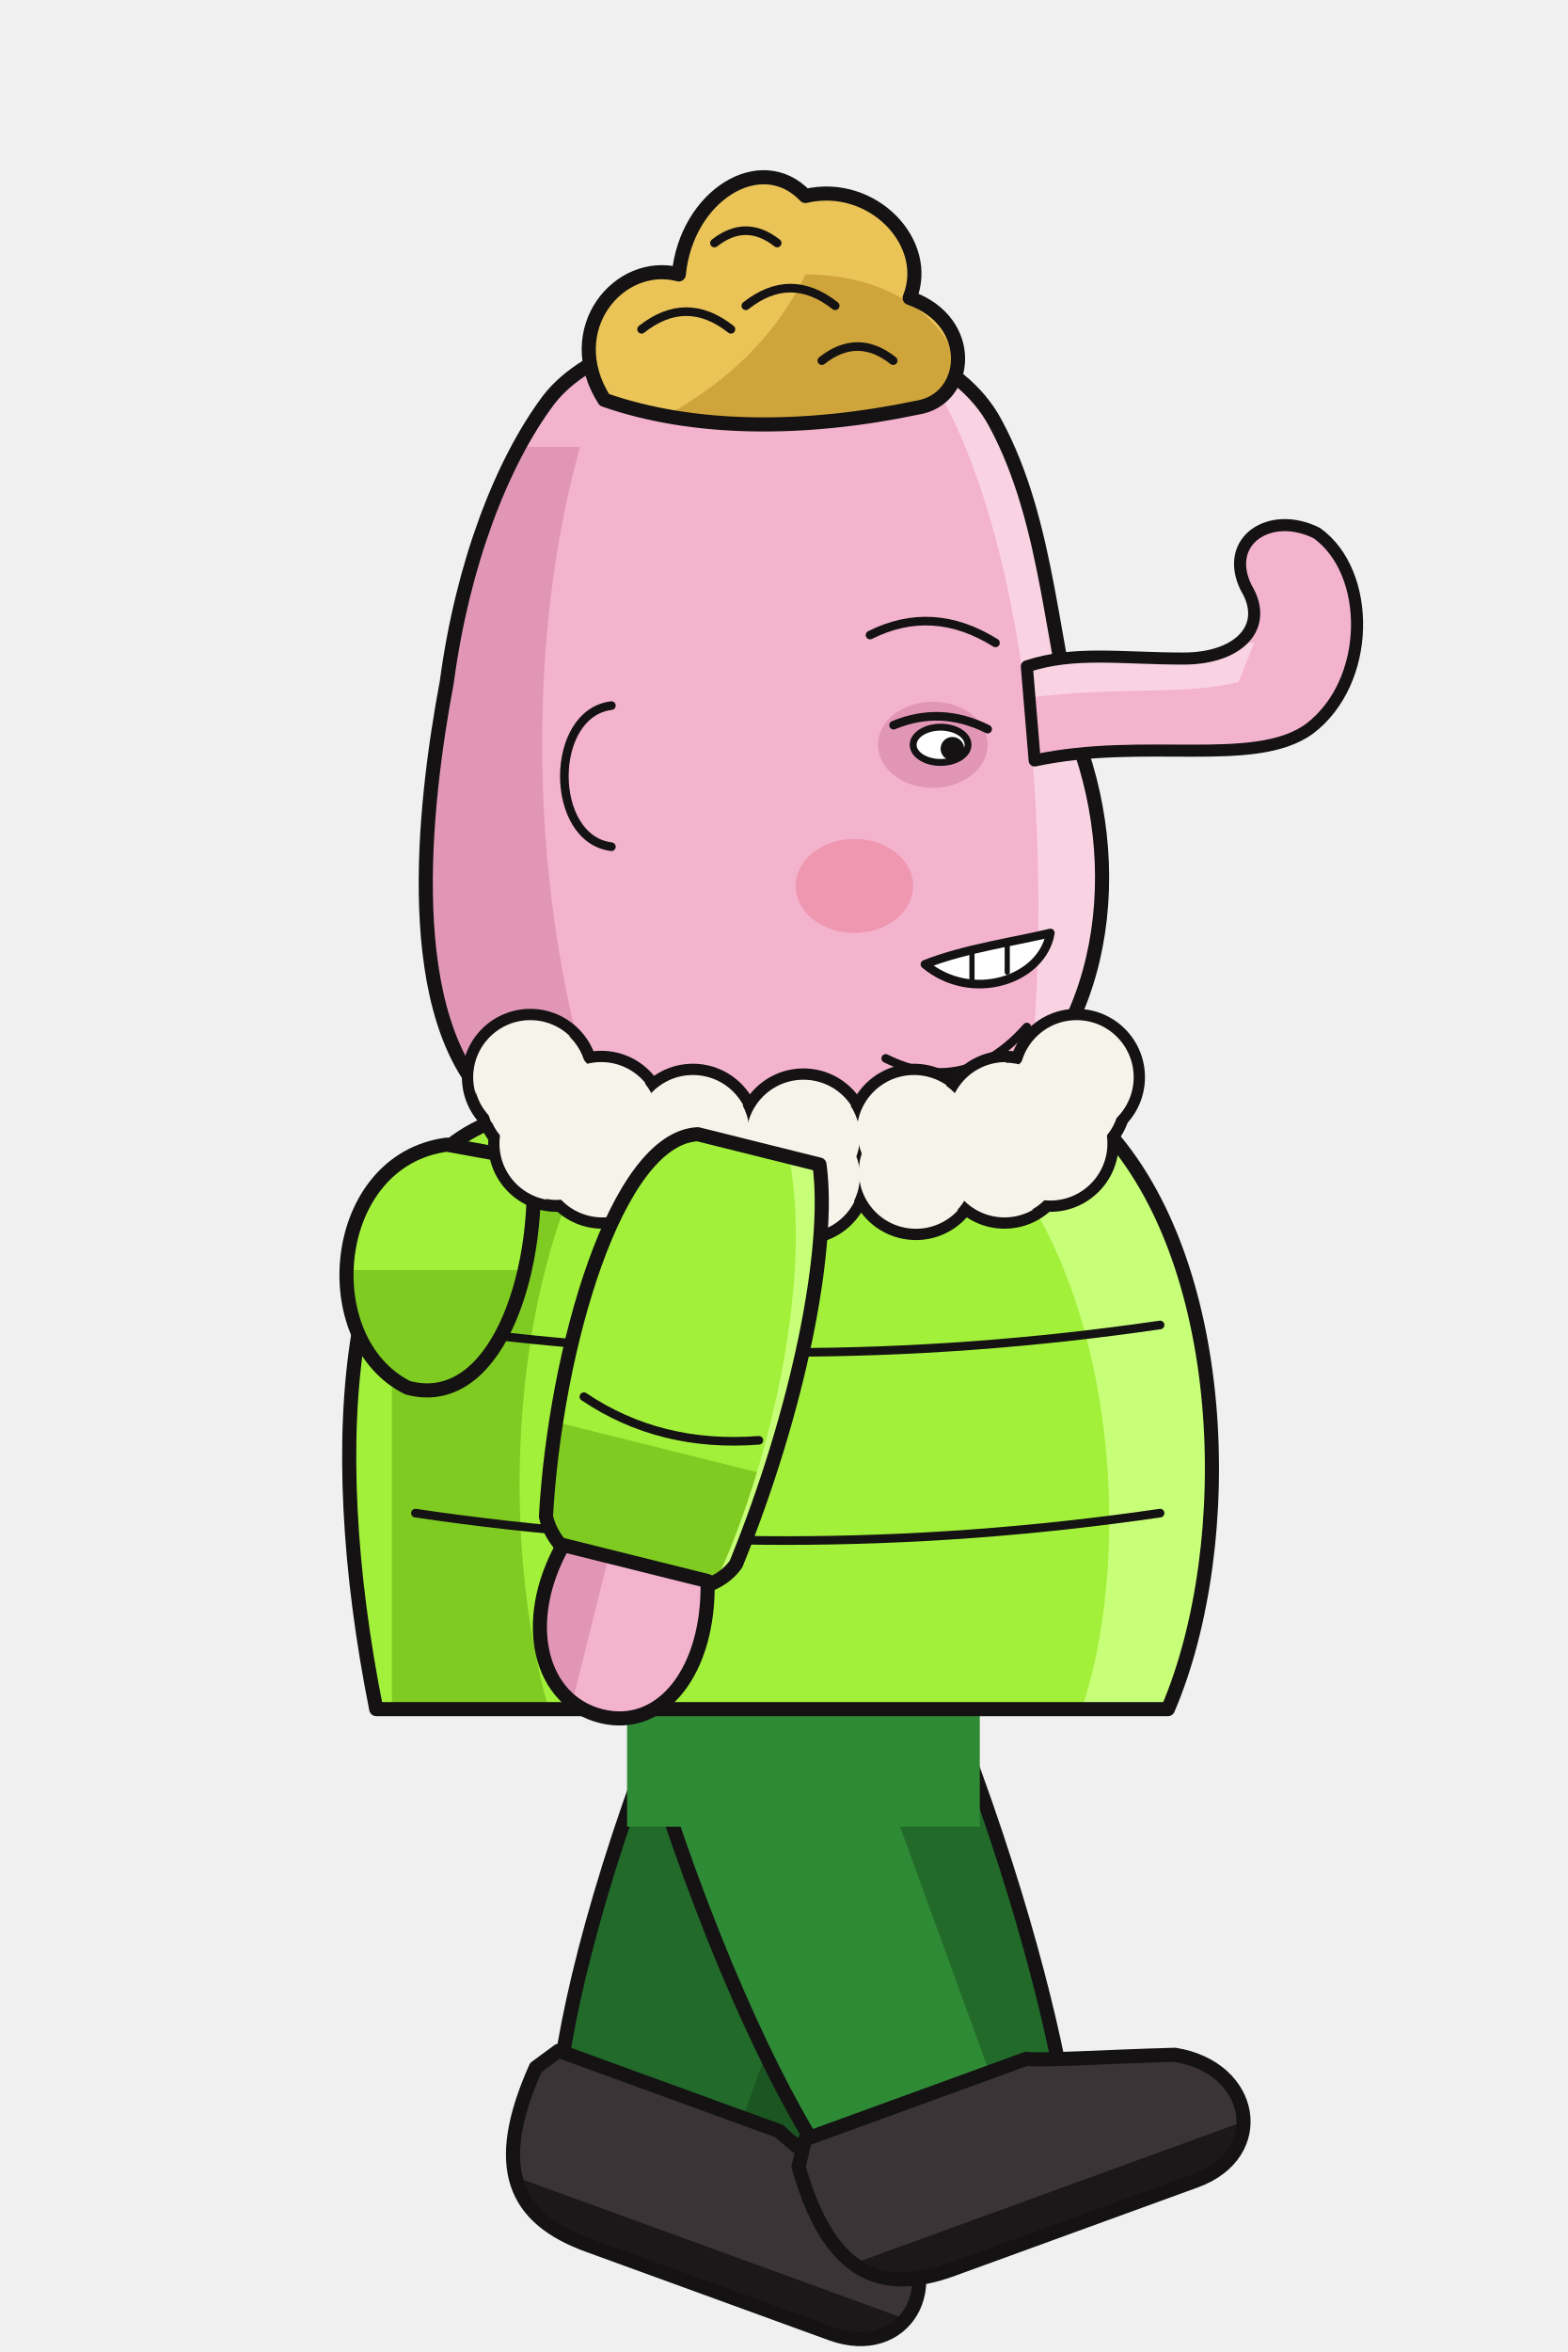
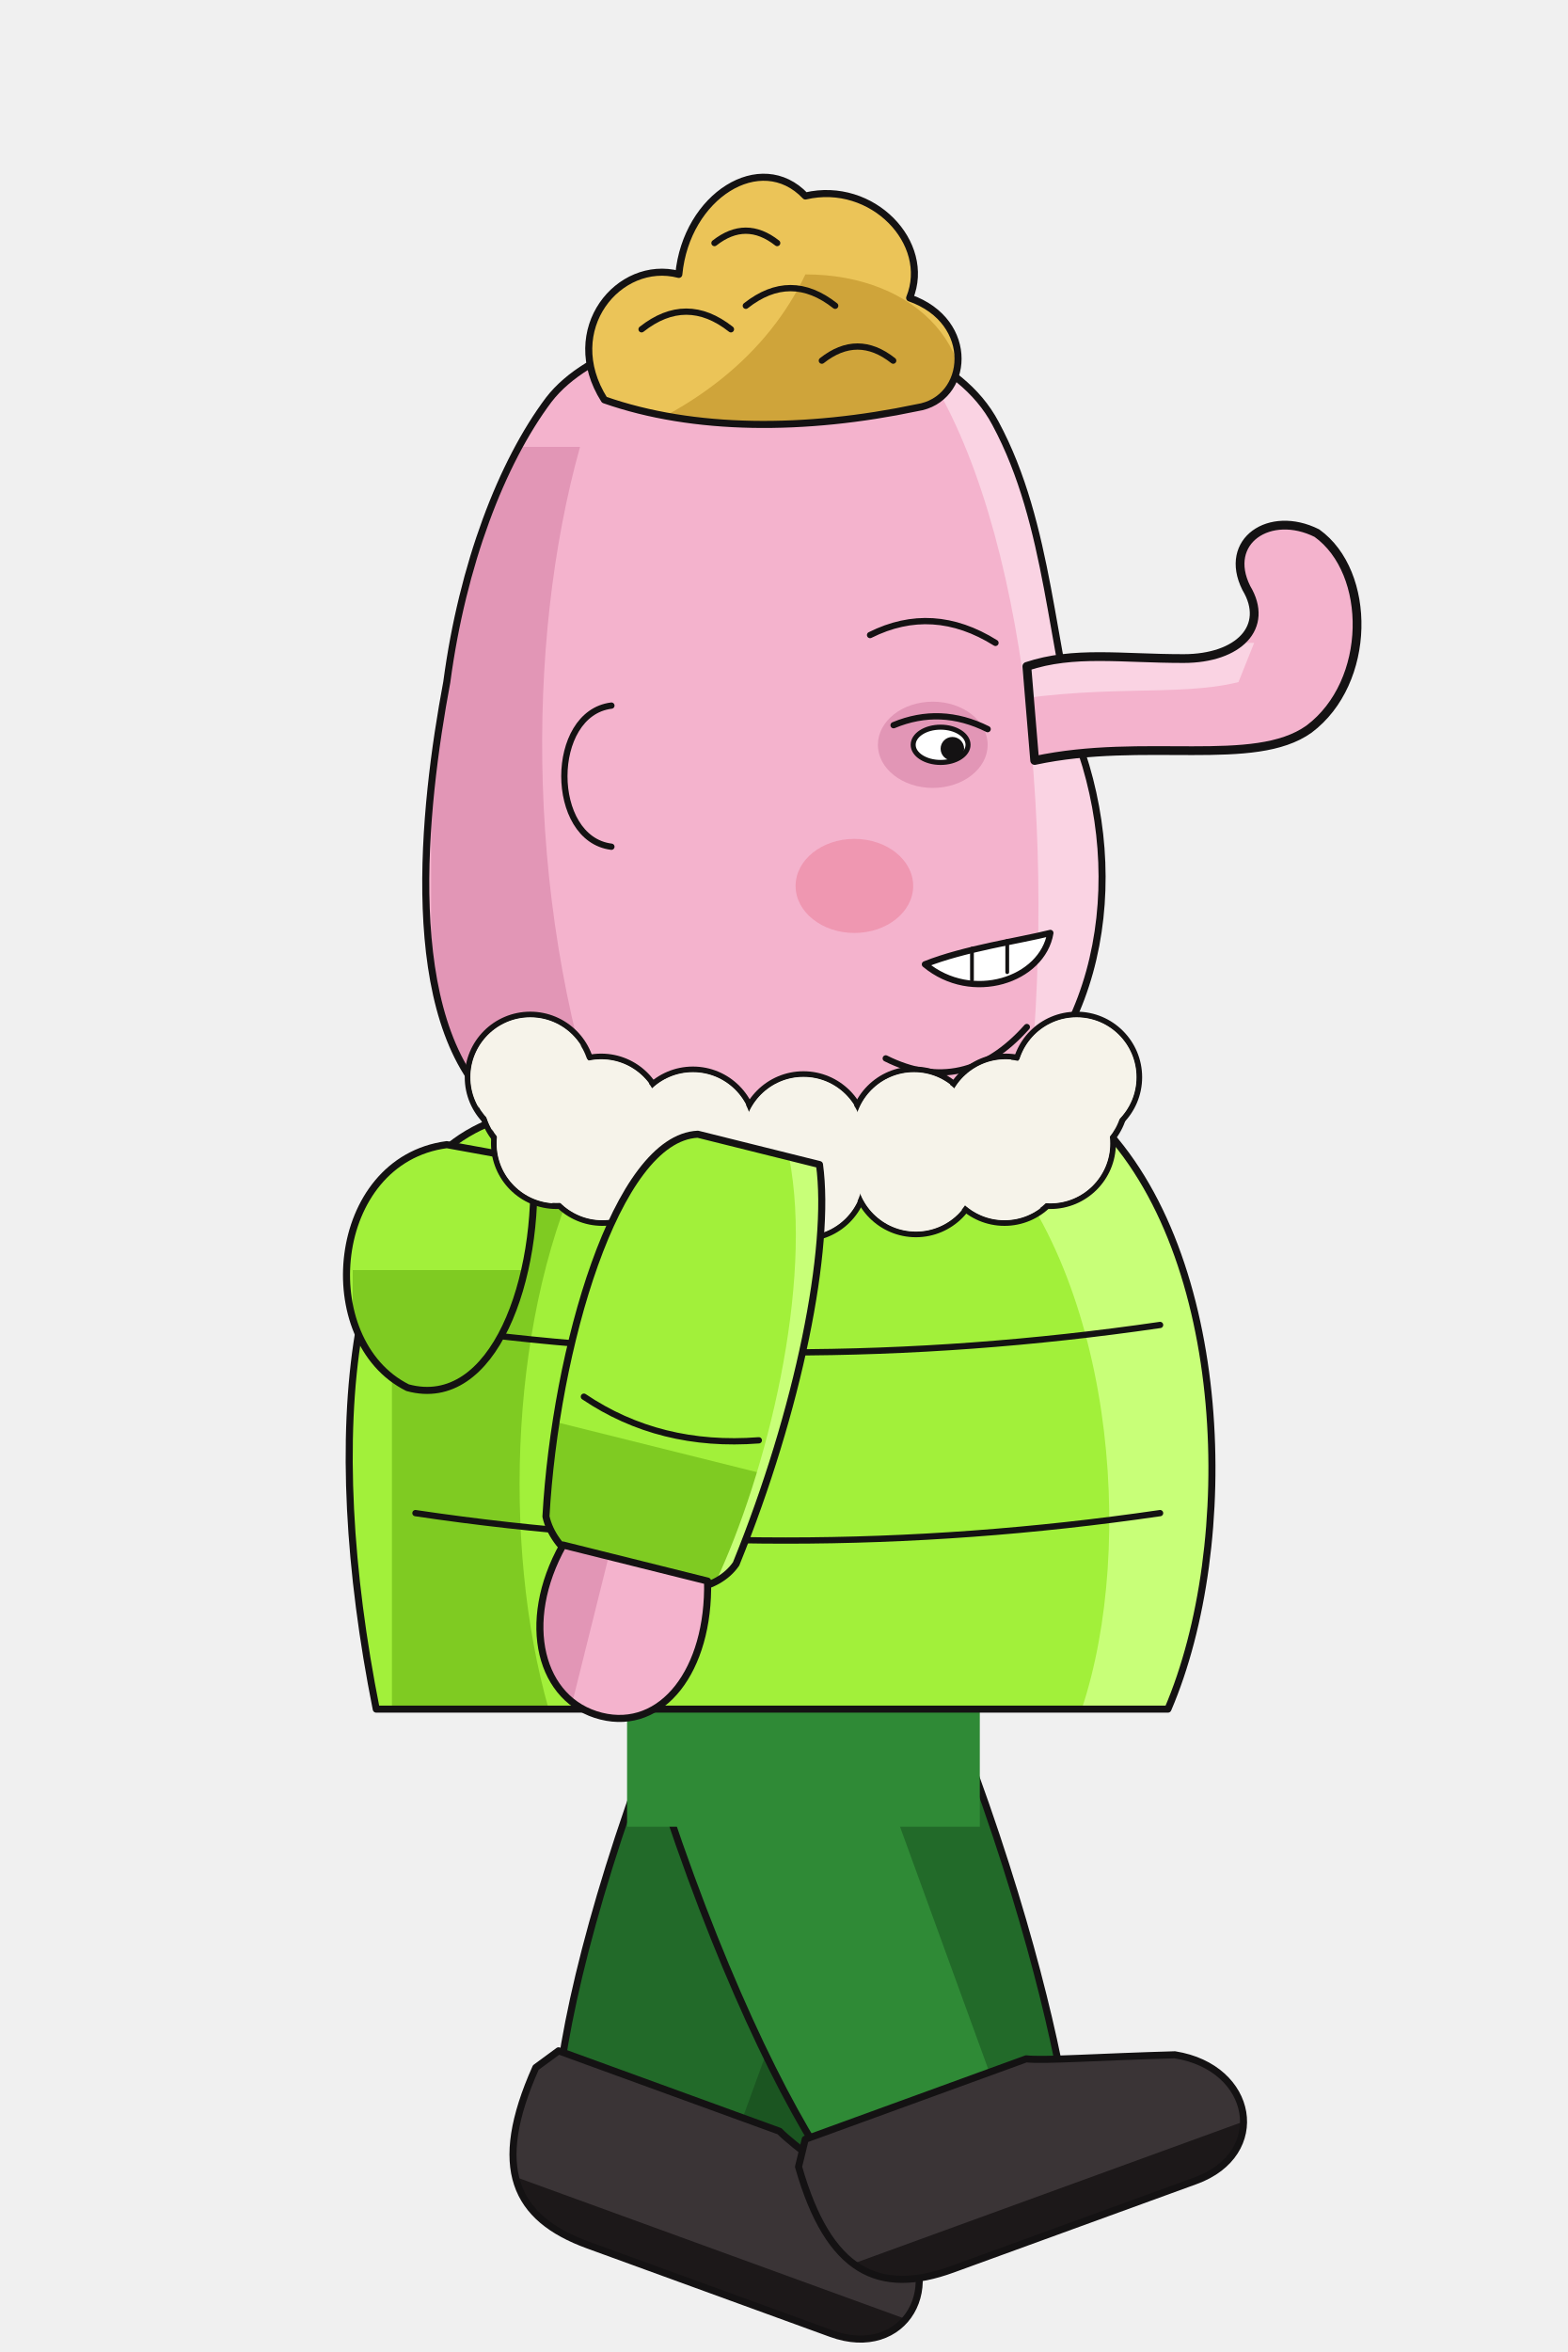
<svg xmlns="http://www.w3.org/2000/svg" width="800" height="1200" viewBox="0 0 400 600">
  <defs>
    <clipPath id="c1">
      <path d="M168,440 L244,440 C246,490 242,530 238,552 L176,552 C170,530 166,490 168,440 Z" />
    </clipPath>
    <clipPath id="c2">
      <path d="M168,546 C166,574 176,584 196,584 L262,584 C282,584 286,562 268,552 C250,546 236,542 232,540 L172,540 Z" />
    </clipPath>
    <clipPath id="c3">
      <path d="M168,440 L244,440 C246,490 242,530 238,552 L176,552 C170,530 166,490 168,440 Z" />
    </clipPath>
    <clipPath id="c4">
      <path d="M168,546 C166,574 176,584 196,584 L262,584 C282,584 286,562 268,552 C250,546 236,542 232,540 L172,540 Z" />
    </clipPath>
    <clipPath id="c5">
      <path d="M126,292 C88,306 82,372 96,442 L298,442 C316,400 314,326 280,292 C246,278 160,278 126,292 Z" />
    </clipPath>
    <clipPath id="c6">
      <path d="M114,298 C84,302 80,348 104,360 C126,366 138,332 136,302 Z" />
    </clipPath>
    <clipPath id="c7">
      <path d="M140,108 C160,82 236,80 254,114 C268,140 268,172 276,198 C288,234 280,278 244,298 C210,310 150,308 126,288 C102,266 108,212 114,180 C118,150 128,124 140,108 Z" />
    </clipPath>
    <clipPath id="c8">
      <path d="M264,200 C292,194 320,202 334,192 C350,180 350,152 336,142 C324,136 312,144 318,156 C324,166 316,174 302,174 C286,174 274,172 262,176 Z" />
    </clipPath>
    <clipPath id="c9">
      <path d="M154.2,108 C142.8,90 158.0,72 173.2,76 C175.1,56 194.1,44 205.5,56 C222.6,52 237.8,68 232.1,82 C249.2,88 247.3,108 234.0,110 C205.5,116 177.0,116 154.2,108 Z" />
    </clipPath>
    <clipPath id="c10">
      <path d="M176,300 C156,306 154,362 162,404 C170,420 206,420 212,404 C218,362 216,320 208,300 Z" />
    </clipPath>
    <clipPath id="c11">
      <path d="M168,410 C162,432 172,450 188,450 C204,450 212,432 206,410 Z" />
    </clipPath>
  </defs>
  <g transform="rotate(20.0 205 448)">
    <path d="M168,440 L244,440 C246,490 242,530 238,552 L176,552 C170,530 166,490 168,440 Z" fill="#226A29" />
    <g clip-path="url(#c1)">
      <path d="M222,430 L260,430 L260,560 L222,560 Z" fill="#1B5521" />
    </g>
-     <path d="M168,440 L244,440 C246,490 242,530 238,552 L176,552 C170,530 166,490 168,440 Z" fill="none" stroke="#141213" stroke-width="3.6" stroke-linejoin="round" stroke-linecap="round" />
+     <path d="M168,440 L244,440 C246,490 242,530 238,552 L176,552 C170,530 166,490 168,440 Z" fill="none" stroke="#141213" stroke-width="1.8" stroke-linejoin="round" stroke-linecap="round" />
    <path d="M168,546 C166,574 176,584 196,584 L262,584 C282,584 286,562 268,552 C250,546 236,542 232,540 L172,540 Z" fill="#3A3436" />
    <g clip-path="url(#c2)">
      <path d="M150,574 L300,574 L300,600 L150,600 Z" fill="#1C1819" />
    </g>
-     <path d="M168,546 C166,574 176,584 196,584 L262,584 C282,584 286,562 268,552 C250,546 236,542 232,540 L172,540 Z" fill="none" stroke="#141213" stroke-width="3.6" stroke-linejoin="round" stroke-linecap="round" />
+     <path d="M168,546 C166,574 176,584 196,584 L262,584 C282,584 286,562 268,552 C250,546 236,542 232,540 L172,540 Z" fill="none" stroke="#141213" stroke-width="1.8" stroke-linejoin="round" stroke-linecap="round" />
  </g>
  <g transform="rotate(-20.0 205 448)">
    <path d="M168,440 L244,440 C246,490 242,530 238,552 L176,552 C170,530 166,490 168,440 Z" fill="#2F8A36" />
    <g clip-path="url(#c3)">
      <path d="M222,430 L260,430 L260,560 L222,560 Z" fill="#226A29" />
    </g>
-     <path d="M168,440 L244,440 C246,490 242,530 238,552 L176,552 C170,530 166,490 168,440 Z" fill="none" stroke="#141213" stroke-width="3.6" stroke-linejoin="round" stroke-linecap="round" />
+     <path d="M168,440 L244,440 C246,490 242,530 238,552 L176,552 C170,530 166,490 168,440 Z" fill="none" stroke="#141213" stroke-width="1.8" stroke-linejoin="round" stroke-linecap="round" />
    <path d="M168,546 C166,574 176,584 196,584 L262,584 C282,584 286,562 268,552 C250,546 236,542 232,540 L172,540 Z" fill="#3A3436" />
    <g clip-path="url(#c4)">
      <path d="M150,574 L300,574 L300,600 L150,600 Z" fill="#1C1819" />
    </g>
-     <path d="M168,546 C166,574 176,584 196,584 L262,584 C282,584 286,562 268,552 C250,546 236,542 232,540 L172,540 Z" fill="none" stroke="#141213" stroke-width="3.6" stroke-linejoin="round" stroke-linecap="round" />
+     <path d="M168,546 C166,574 176,584 196,584 L262,584 C282,584 286,562 268,552 C250,546 236,542 232,540 L172,540 Z" fill="none" stroke="#141213" stroke-width="1.8" stroke-linejoin="round" stroke-linecap="round" />
  </g>
  <path d="M160,436 L250,436 L250,466 L160,466 Z" fill="#2F8A36" />
  <g transform="translate(0,-6.0)">
    <path d="M126,292 C88,306 82,372 96,442 L298,442 C316,400 314,326 280,292 C246,278 160,278 126,292 Z" fill="#A2F03A" />
    <g clip-path="url(#c5)">
      <path d="M100,300 L150,300 C130,340 128,400 140,442 L100,442 Z" fill="#7FCB22" />
    </g>
    <g clip-path="url(#c5)">
      <path d="M250,296 C284,330 290,400 276,442 L310,442 L310,290 Z" fill="#C8FF78" />
    </g>
-     <path d="M126,292 C88,306 82,372 96,442 L298,442 C316,400 314,326 280,292 C246,278 160,278 126,292 Z" fill="none" stroke="#141213" stroke-width="3.6" stroke-linejoin="round" stroke-linecap="round" />
-     <path d="M106,344 Q200,358 296,344" fill="none" stroke="#141213" stroke-width="2.2" stroke-linejoin="round" stroke-linecap="round" />
-     <path d="M106,392 Q200,406 296,392" fill="none" stroke="#141213" stroke-width="2.2" stroke-linejoin="round" stroke-linecap="round" />
+     <path d="M126,292 C88,306 82,372 96,442 L298,442 C316,400 314,326 280,292 C246,278 160,278 126,292 Z" fill="none" stroke="#141213" stroke-width="1.8" stroke-linejoin="round" stroke-linecap="round" />
+     <path d="M106,344 Q200,358 296,344" fill="none" stroke="#141213" stroke-width="1.6" stroke-linejoin="round" stroke-linecap="round" />
+     <path d="M106,392 Q200,406 296,392" fill="none" stroke="#141213" stroke-width="1.6" stroke-linejoin="round" stroke-linecap="round" />
    <path d="M114,298 C84,302 80,348 104,360 C126,366 138,332 136,302 Z" fill="#A2F03A" />
    <g clip-path="url(#c6)">
      <path d="M90,330 L160,330 L160,370 L90,370 Z" fill="#7FCB22" />
    </g>
-     <path d="M114,298 C84,302 80,348 104,360 C126,366 138,332 136,302 Z" fill="none" stroke="#141213" stroke-width="3.6" stroke-linejoin="round" stroke-linecap="round" />
+     <path d="M114,298 C84,302 80,348 104,360 C126,366 138,332 136,302 Z" fill="none" stroke="#141213" stroke-width="1.8" stroke-linejoin="round" stroke-linecap="round" />
    <path d="M140,108 C160,82 236,80 254,114 C268,140 268,172 276,198 C288,234 280,278 244,298 C210,310 150,308 126,288 C102,266 108,212 114,180 C118,150 128,124 140,108 Z" fill="#F4B3CD" />
    <g clip-path="url(#c7)">
      <path d="M110,120 L148,120 C134,170 134,240 156,300 L110,300 Z" fill="#E296B6" />
    </g>
    <g clip-path="url(#c7)">
      <path d="M236,100 C262,140 270,220 262,290 L300,300 L300,90 Z" fill="#FAD3E3" />
    </g>
-     <path d="M140,108 C160,82 236,80 254,114 C268,140 268,172 276,198 C288,234 280,278 244,298 C210,310 150,308 126,288 C102,266 108,212 114,180 C118,150 128,124 140,108 Z" fill="none" stroke="#141213" stroke-width="3.6" stroke-linejoin="round" stroke-linecap="round" />
-     <path d="M156,186 C140,188 140,220 156,222" fill="#F4B3CD" stroke="#141213" stroke-width="2.2" stroke-linejoin="round" stroke-linecap="round" />
+     <path d="M140,108 C160,82 236,80 254,114 C268,140 268,172 276,198 C288,234 280,278 244,298 C210,310 150,308 126,288 C102,266 108,212 114,180 C118,150 128,124 140,108 Z" fill="none" stroke="#141213" stroke-width="1.8" stroke-linejoin="round" stroke-linecap="round" />
+     <path d="M156,186 C140,188 140,220 156,222" fill="#F4B3CD" stroke="#141213" stroke-width="1.6" stroke-linejoin="round" stroke-linecap="round" />
    <ellipse cx="238.0" cy="196.0" rx="14.0" ry="11.0" fill="#E296B6" />
-     <ellipse cx="240.0" cy="196.0" rx="7.0" ry="4.5" fill="#FFFFFF" stroke="#141213" stroke-width="1.76" />
+     <ellipse cx="240.0" cy="196.0" rx="7.0" ry="4.5" fill="#FFFFFF" stroke="#141213" stroke-width="1.28" />
    <ellipse cx="243.0" cy="197.0" rx="3.0" ry="3.0" fill="#141213" />
-     <path d="M228,191 Q240,186 252,192" fill="none" stroke="#141213" stroke-width="2.2" stroke-linejoin="round" stroke-linecap="round" />
-     <path d="M222,168 Q238,160 254,170" fill="none" stroke="#141213" stroke-width="2.2" stroke-linejoin="round" stroke-linecap="round" />
+     <path d="M228,191 Q240,186 252,192" fill="none" stroke="#141213" stroke-width="1.6" stroke-linejoin="round" stroke-linecap="round" />
+     <path d="M222,168 Q238,160 254,170" fill="none" stroke="#141213" stroke-width="1.6" stroke-linejoin="round" stroke-linecap="round" />
    <ellipse cx="218.0" cy="232.0" rx="15.0" ry="12.0" fill="#EE8DA8" opacity="0.75" />
    <path d="M264,200 C292,194 320,202 334,192 C350,180 350,152 336,142 C324,136 312,144 318,156 C324,166 316,174 302,174 C286,174 274,172 262,176 Z" fill="#F4B3CD" />
    <g clip-path="url(#c8)">
      <path d="M250,186 C280,180 300,184 316,180 L320,170 L250,170 Z" fill="#FAD3E3" />
    </g>
-     <path d="M264,200 C292,194 320,202 334,192 C350,180 350,152 336,142 C324,136 312,144 318,156 C324,166 316,174 302,174 C286,174 274,172 262,176 Z" fill="none" stroke="#141213" stroke-width="3.08" stroke-linejoin="round" stroke-linecap="round" />
-     <path d="M236,252 C246,248 260,246 268,244 C266,256 248,262 236,252 Z" fill="#FFFFFF" stroke="#141213" stroke-width="2.2" stroke-linejoin="round" stroke-linecap="round" />
-     <path d="M248,248 L248,256 M257,246 L257,254" fill="none" stroke="#141213" stroke-width="1.32" stroke-linejoin="round" stroke-linecap="round" />
-     <path d="M226,276 Q246,286 262,268" fill="none" stroke="#141213" stroke-width="2.2" stroke-linejoin="round" stroke-linecap="round" />
-     <ellipse cx="135.3" cy="280.8" rx="16.0" ry="16.0" fill="#F6F3EA" stroke="#141213" stroke-width="2.88" />
-     <ellipse cx="138.7" cy="286.5" rx="16.0" ry="16.0" fill="#F6F3EA" stroke="#141213" stroke-width="2.88" />
-     <ellipse cx="153.4" cy="291.5" rx="16.0" ry="16.0" fill="#F6F3EA" stroke="#141213" stroke-width="2.88" />
-     <ellipse cx="176.8" cy="294.8" rx="16.0" ry="16.0" fill="#F6F3EA" stroke="#141213" stroke-width="2.88" />
-     <ellipse cx="205.0" cy="296.0" rx="16.0" ry="16.0" fill="#F6F3EA" stroke="#141213" stroke-width="2.88" />
-     <ellipse cx="233.2" cy="294.8" rx="16.0" ry="16.0" fill="#F6F3EA" stroke="#141213" stroke-width="2.88" />
-     <ellipse cx="256.6" cy="291.5" rx="16.0" ry="16.0" fill="#F6F3EA" stroke="#141213" stroke-width="2.88" />
-     <ellipse cx="271.3" cy="286.5" rx="16.0" ry="16.0" fill="#F6F3EA" stroke="#141213" stroke-width="2.88" />
-     <ellipse cx="274.7" cy="280.8" rx="16.0" ry="16.0" fill="#F6F3EA" stroke="#141213" stroke-width="2.88" />
-     <ellipse cx="142.0" cy="297.7" rx="16.0" ry="16.0" fill="#F6F3EA" stroke="#141213" stroke-width="2.88" />
-     <ellipse cx="153.7" cy="302.0" rx="16.0" ry="16.0" fill="#F6F3EA" stroke="#141213" stroke-width="2.88" />
-     <ellipse cx="176.3" cy="304.9" rx="16.0" ry="16.0" fill="#F6F3EA" stroke="#141213" stroke-width="2.88" />
-     <ellipse cx="205.0" cy="306.0" rx="16.0" ry="16.0" fill="#F6F3EA" stroke="#141213" stroke-width="2.88" />
-     <ellipse cx="233.7" cy="304.9" rx="16.0" ry="16.0" fill="#F6F3EA" stroke="#141213" stroke-width="2.88" />
-     <ellipse cx="256.3" cy="302.0" rx="16.0" ry="16.0" fill="#F6F3EA" stroke="#141213" stroke-width="2.88" />
-     <ellipse cx="268.0" cy="297.7" rx="16.0" ry="16.0" fill="#F6F3EA" stroke="#141213" stroke-width="2.88" />
-     <ellipse cx="135.3" cy="280.8" rx="14.4" ry="14.4" fill="#F6F3EA" />
-     <ellipse cx="138.7" cy="286.5" rx="14.4" ry="14.4" fill="#F6F3EA" />
-     <ellipse cx="153.4" cy="291.5" rx="14.4" ry="14.4" fill="#F6F3EA" />
-     <ellipse cx="176.8" cy="294.8" rx="14.4" ry="14.4" fill="#F6F3EA" />
-     <ellipse cx="205.0" cy="296.0" rx="14.4" ry="14.4" fill="#F6F3EA" />
-     <ellipse cx="233.2" cy="294.8" rx="14.4" ry="14.4" fill="#F6F3EA" />
-     <ellipse cx="256.6" cy="291.5" rx="14.4" ry="14.4" fill="#F6F3EA" />
-     <ellipse cx="271.3" cy="286.5" rx="14.4" ry="14.4" fill="#F6F3EA" />
-     <ellipse cx="274.7" cy="280.8" rx="14.4" ry="14.4" fill="#F6F3EA" />
-     <ellipse cx="142.0" cy="297.7" rx="14.4" ry="14.4" fill="#F6F3EA" />
-     <ellipse cx="153.7" cy="302.0" rx="14.4" ry="14.4" fill="#F6F3EA" />
-     <ellipse cx="176.3" cy="304.9" rx="14.4" ry="14.4" fill="#F6F3EA" />
-     <ellipse cx="205.0" cy="306.0" rx="14.4" ry="14.4" fill="#F6F3EA" />
-     <ellipse cx="233.7" cy="304.9" rx="14.4" ry="14.4" fill="#F6F3EA" />
-     <ellipse cx="256.3" cy="302.0" rx="14.4" ry="14.4" fill="#F6F3EA" />
-     <ellipse cx="268.0" cy="297.7" rx="14.4" ry="14.4" fill="#F6F3EA" />
+     <path d="M264,200 C292,194 320,202 334,192 C350,180 350,152 336,142 C324,136 312,144 318,156 C324,166 316,174 302,174 C286,174 274,172 262,176 Z" fill="none" stroke="#141213" stroke-width="2.24" stroke-linejoin="round" stroke-linecap="round" />
+     <path d="M236,252 C246,248 260,246 268,244 C266,256 248,262 236,252 Z" fill="#FFFFFF" stroke="#141213" stroke-width="1.6" stroke-linejoin="round" stroke-linecap="round" />
+     <path d="M248,248 L248,256 M257,246 L257,254" fill="none" stroke="#141213" stroke-width="0.96" stroke-linejoin="round" stroke-linecap="round" />
+     <path d="M226,276 Q246,286 262,268" fill="none" stroke="#141213" stroke-width="1.6" stroke-linejoin="round" stroke-linecap="round" />
+     <ellipse cx="135.3" cy="280.8" rx="16.0" ry="16.0" fill="#F6F3EA" stroke="#141213" stroke-width="1.44" />
+     <ellipse cx="138.7" cy="286.5" rx="16.0" ry="16.0" fill="#F6F3EA" stroke="#141213" stroke-width="1.44" />
+     <ellipse cx="153.4" cy="291.5" rx="16.0" ry="16.0" fill="#F6F3EA" stroke="#141213" stroke-width="1.44" />
+     <ellipse cx="176.8" cy="294.8" rx="16.0" ry="16.0" fill="#F6F3EA" stroke="#141213" stroke-width="1.44" />
+     <ellipse cx="205.0" cy="296.0" rx="16.0" ry="16.0" fill="#F6F3EA" stroke="#141213" stroke-width="1.44" />
+     <ellipse cx="233.2" cy="294.8" rx="16.0" ry="16.0" fill="#F6F3EA" stroke="#141213" stroke-width="1.44" />
+     <ellipse cx="256.6" cy="291.5" rx="16.0" ry="16.0" fill="#F6F3EA" stroke="#141213" stroke-width="1.44" />
+     <ellipse cx="271.3" cy="286.5" rx="16.0" ry="16.0" fill="#F6F3EA" stroke="#141213" stroke-width="1.44" />
+     <ellipse cx="274.7" cy="280.8" rx="16.0" ry="16.0" fill="#F6F3EA" stroke="#141213" stroke-width="1.44" />
+     <ellipse cx="142.0" cy="297.7" rx="16.0" ry="16.0" fill="#F6F3EA" stroke="#141213" stroke-width="1.44" />
+     <ellipse cx="153.7" cy="302.0" rx="16.0" ry="16.0" fill="#F6F3EA" stroke="#141213" stroke-width="1.44" />
+     <ellipse cx="176.3" cy="304.9" rx="16.0" ry="16.0" fill="#F6F3EA" stroke="#141213" stroke-width="1.44" />
+     <ellipse cx="205.0" cy="306.0" rx="16.0" ry="16.0" fill="#F6F3EA" stroke="#141213" stroke-width="1.44" />
+     <ellipse cx="233.7" cy="304.9" rx="16.0" ry="16.0" fill="#F6F3EA" stroke="#141213" stroke-width="1.44" />
+     <ellipse cx="256.3" cy="302.0" rx="16.0" ry="16.0" fill="#F6F3EA" stroke="#141213" stroke-width="1.44" />
+     <ellipse cx="268.0" cy="297.7" rx="16.0" ry="16.0" fill="#F6F3EA" stroke="#141213" stroke-width="1.44" />
+     <ellipse cx="135.3" cy="280.8" rx="15.2" ry="15.2" fill="#F6F3EA" />
+     <ellipse cx="138.7" cy="286.5" rx="15.2" ry="15.2" fill="#F6F3EA" />
+     <ellipse cx="153.4" cy="291.5" rx="15.2" ry="15.2" fill="#F6F3EA" />
+     <ellipse cx="176.8" cy="294.8" rx="15.2" ry="15.2" fill="#F6F3EA" />
+     <ellipse cx="205.0" cy="296.0" rx="15.2" ry="15.2" fill="#F6F3EA" />
+     <ellipse cx="233.2" cy="294.8" rx="15.2" ry="15.2" fill="#F6F3EA" />
+     <ellipse cx="256.6" cy="291.5" rx="15.2" ry="15.2" fill="#F6F3EA" />
+     <ellipse cx="271.3" cy="286.5" rx="15.2" ry="15.2" fill="#F6F3EA" />
+     <ellipse cx="274.7" cy="280.8" rx="15.2" ry="15.2" fill="#F6F3EA" />
+     <ellipse cx="142.0" cy="297.7" rx="15.2" ry="15.2" fill="#F6F3EA" />
+     <ellipse cx="153.7" cy="302.0" rx="15.2" ry="15.2" fill="#F6F3EA" />
+     <ellipse cx="176.3" cy="304.9" rx="15.2" ry="15.2" fill="#F6F3EA" />
+     <ellipse cx="205.0" cy="306.0" rx="15.2" ry="15.2" fill="#F6F3EA" />
+     <ellipse cx="233.7" cy="304.9" rx="15.2" ry="15.2" fill="#F6F3EA" />
+     <ellipse cx="256.3" cy="302.0" rx="15.2" ry="15.2" fill="#F6F3EA" />
+     <ellipse cx="268.0" cy="297.7" rx="15.2" ry="15.2" fill="#F6F3EA" />
    <path d="M154.2,108 C142.8,90 158.0,72 173.2,76 C175.1,56 194.1,44 205.5,56 C222.6,52 237.8,68 232.1,82 C249.2,88 247.3,108 234.0,110 C205.5,116 177.0,116 154.2,108 Z" fill="#EBC458" />
    <g clip-path="url(#c9)">
      <path d="M205.5,76 C234.0,76 253.0,96 243.5,121 L148.5,121 C177.0,112 196,96 205.5,76 Z" fill="#CFA43A" />
    </g>
-     <path d="M154.2,108 C142.8,90 158.0,72 173.2,76 C175.1,56 194.1,44 205.5,56 C222.6,52 237.8,68 232.1,82 C249.2,88 247.3,108 234.0,110 C205.5,116 177.0,116 154.2,108 Z" fill="none" stroke="#141213" stroke-width="3.6" stroke-linejoin="round" stroke-linecap="round" />
-     <path d="M163.7,90.0 Q175.1,81.0 186.5,90.0" fill="none" stroke="#141213" stroke-width="2.2" stroke-linejoin="round" stroke-linecap="round" />
-     <path d="M190.3,84.0 Q201.7,75.0 213.1,84.0" fill="none" stroke="#141213" stroke-width="2.2" stroke-linejoin="round" stroke-linecap="round" />
-     <path d="M182.3,68.0 Q190.3,61.7 198.3,68.0" fill="none" stroke="#141213" stroke-width="2.2" stroke-linejoin="round" stroke-linecap="round" />
-     <path d="M209.7,98.0 Q218.8,90.8 227.9,98.0" fill="none" stroke="#141213" stroke-width="2.2" stroke-linejoin="round" stroke-linecap="round" />
+     <path d="M154.2,108 C142.8,90 158.0,72 173.2,76 C175.1,56 194.1,44 205.5,56 C222.6,52 237.8,68 232.1,82 C249.2,88 247.3,108 234.0,110 C205.5,116 177.0,116 154.2,108 Z" fill="none" stroke="#141213" stroke-width="1.8" stroke-linejoin="round" stroke-linecap="round" />
+     <path d="M163.7,90.0 Q175.1,81.0 186.5,90.0" fill="none" stroke="#141213" stroke-width="1.6" stroke-linejoin="round" stroke-linecap="round" />
+     <path d="M190.3,84.0 Q201.7,75.0 213.1,84.0" fill="none" stroke="#141213" stroke-width="1.6" stroke-linejoin="round" stroke-linecap="round" />
+     <path d="M182.3,68.0 Q190.3,61.7 198.3,68.0" fill="none" stroke="#141213" stroke-width="1.6" stroke-linejoin="round" stroke-linecap="round" />
+     <path d="M209.7,98.0 Q218.8,90.8 227.9,98.0" fill="none" stroke="#141213" stroke-width="1.6" stroke-linejoin="round" stroke-linecap="round" />
    <g transform="rotate(14.0 196 306)">
      <path d="M176,300 C156,306 154,362 162,404 C170,420 206,420 212,404 C218,362 216,320 208,300 Z" fill="#A2F03A" />
      <g clip-path="url(#c10)">
        <path d="M150,380 L230,380 L230,430 L150,430 Z" fill="#7FCB22" />
      </g>
      <g clip-path="url(#c10)">
        <path d="M200,300 C214,330 214,380 208,410 L230,410 L230,300 Z" fill="#C8FF78" />
      </g>
-       <path d="M176,300 C156,306 154,362 162,404 C170,420 206,420 212,404 C218,362 216,320 208,300 Z" fill="none" stroke="#141213" stroke-width="3.6" stroke-linejoin="round" stroke-linecap="round" />
-       <path d="M164,372 Q186,380 210,372" fill="none" stroke="#141213" stroke-width="2.2" stroke-linejoin="round" stroke-linecap="round" />
+       <path d="M176,300 C156,306 154,362 162,404 C170,420 206,420 212,404 C218,362 216,320 208,300 Z" fill="none" stroke="#141213" stroke-width="1.8" stroke-linejoin="round" stroke-linecap="round" />
+       <path d="M164,372 Q186,380 210,372" fill="none" stroke="#141213" stroke-width="1.6" stroke-linejoin="round" stroke-linecap="round" />
      <path d="M168,410 C162,432 172,450 188,450 C204,450 212,432 206,410 Z" fill="#F4B3CD" />
      <g clip-path="url(#c11)">
        <path d="M150,410 L180,410 L180,460 L150,460 Z" fill="#E296B6" />
      </g>
-       <path d="M168,410 C162,432 172,450 188,450 C204,450 212,432 206,410 Z" fill="none" stroke="#141213" stroke-width="3.6" stroke-linejoin="round" stroke-linecap="round" />
+       <path d="M168,410 C162,432 172,450 188,450 C204,450 212,432 206,410 Z" fill="none" stroke="#141213" stroke-width="1.8" stroke-linejoin="round" stroke-linecap="round" />
    </g>
  </g>
</svg>
